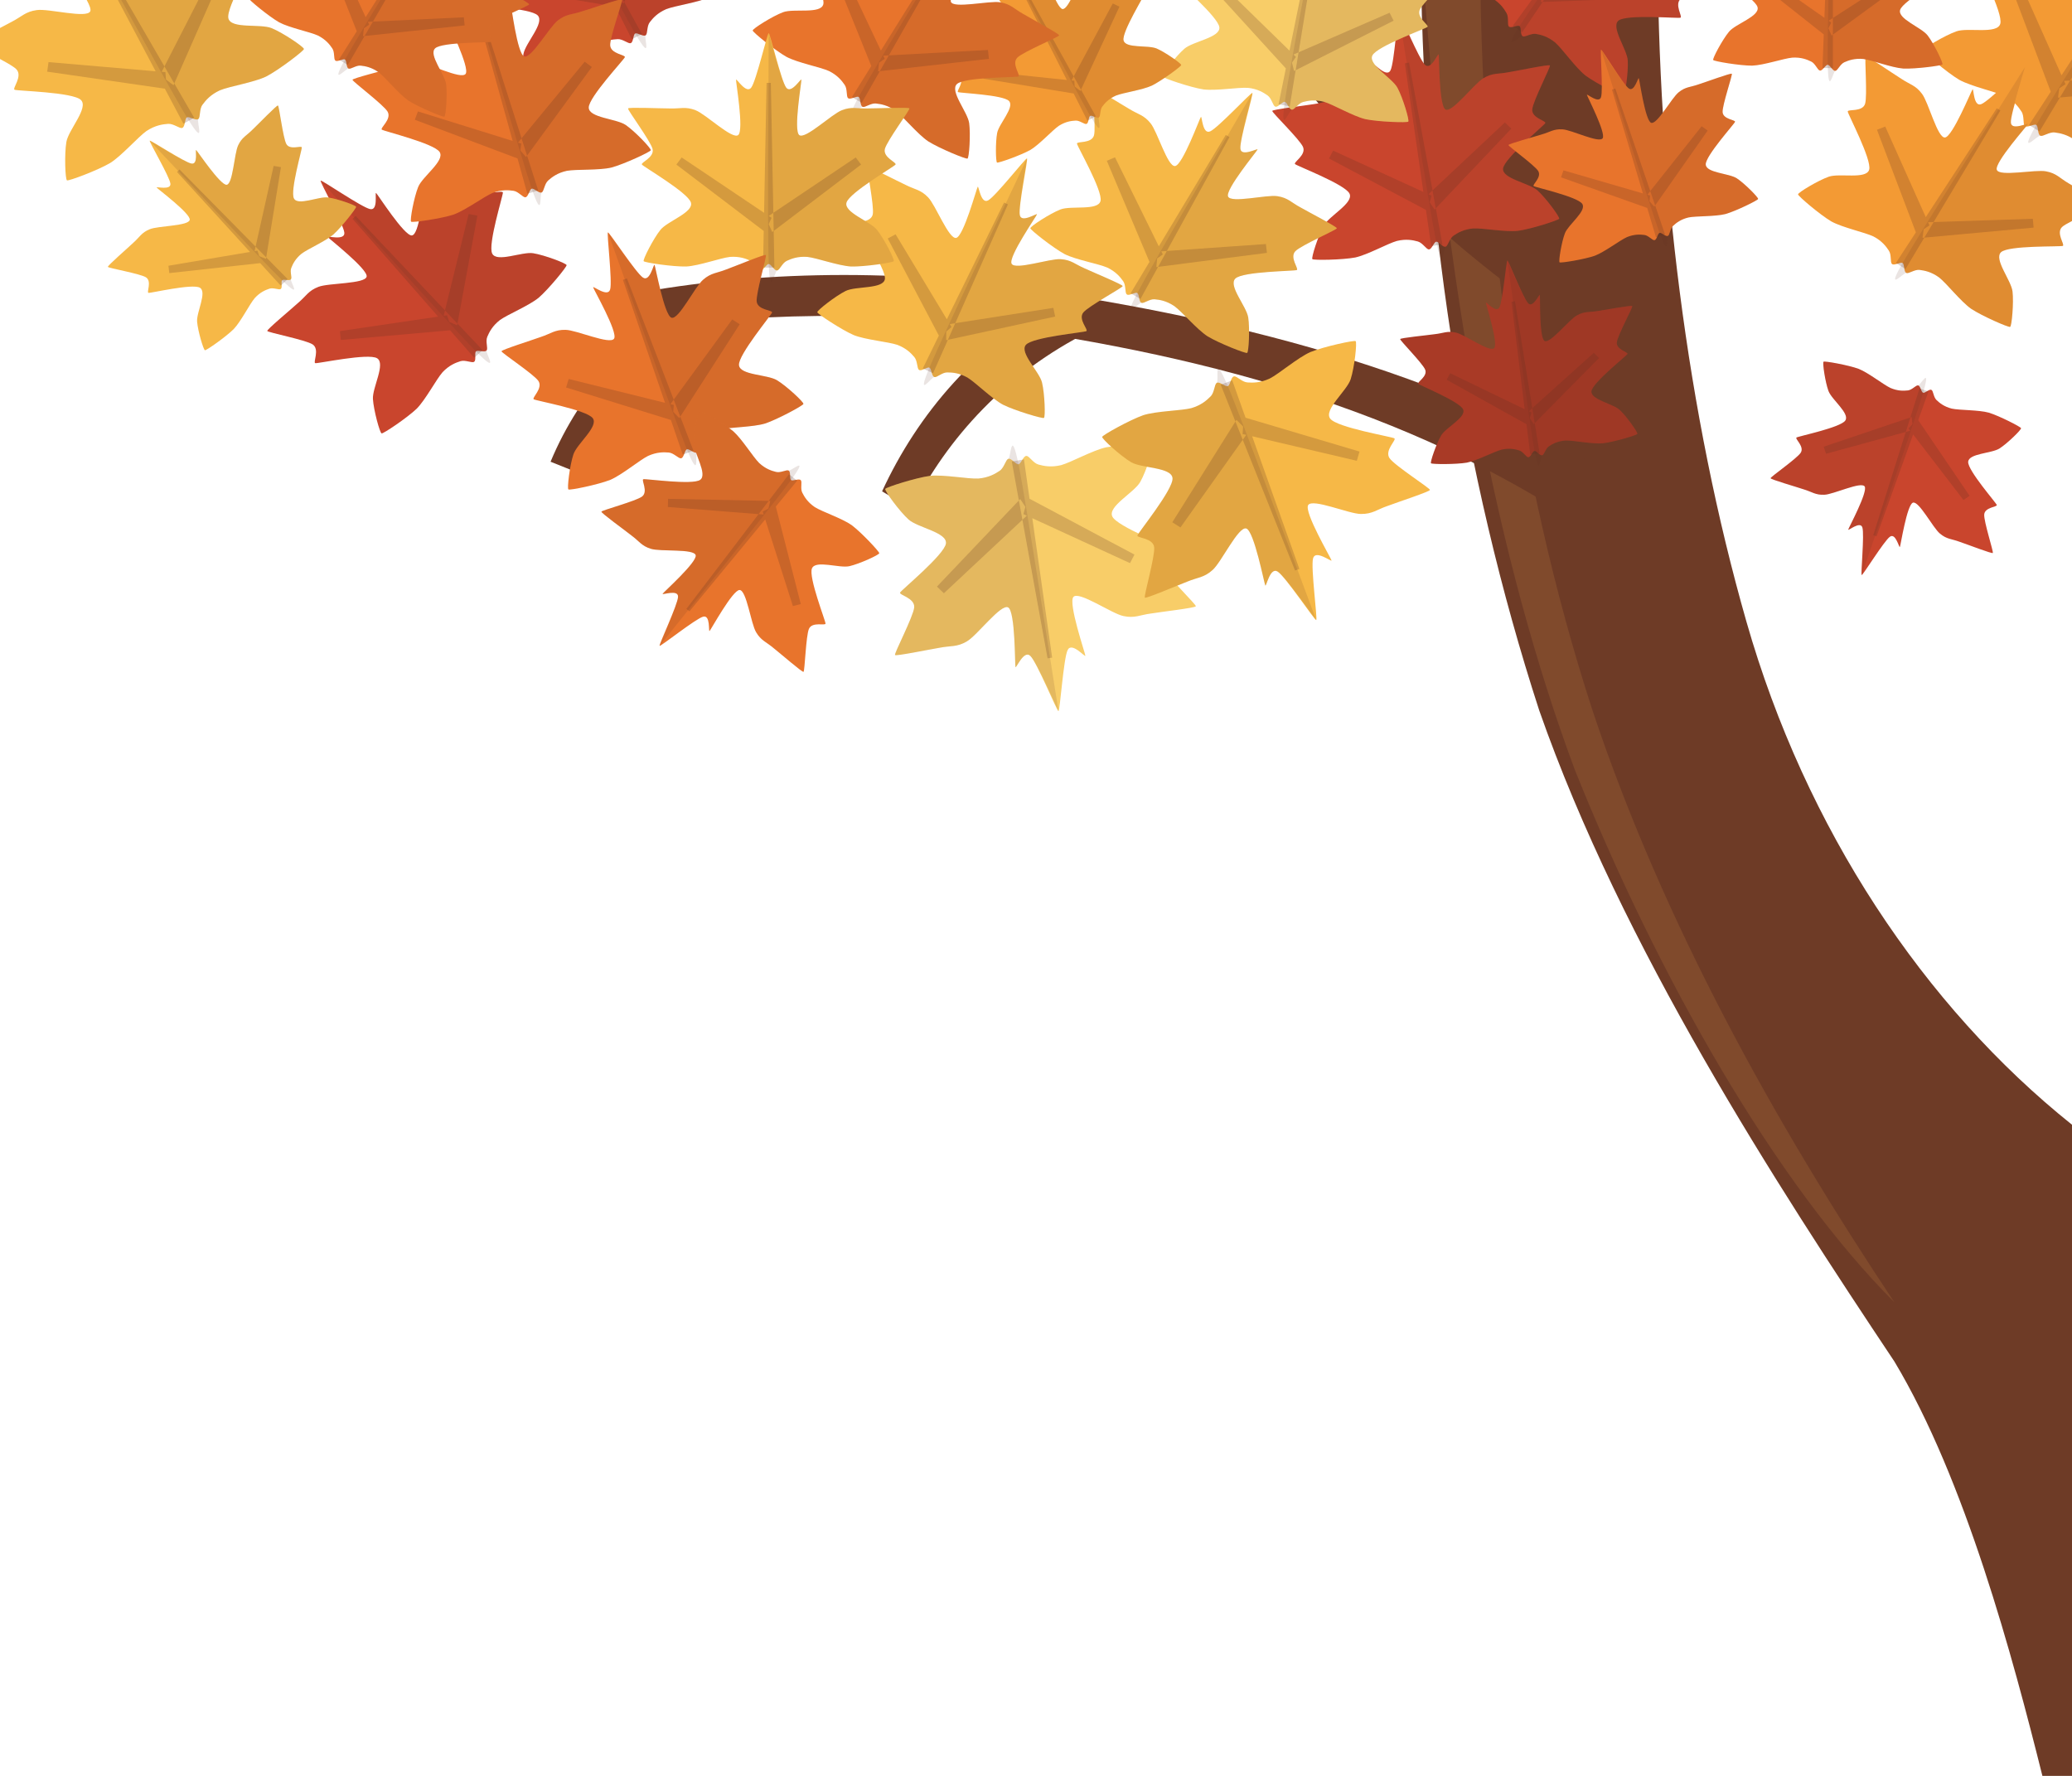
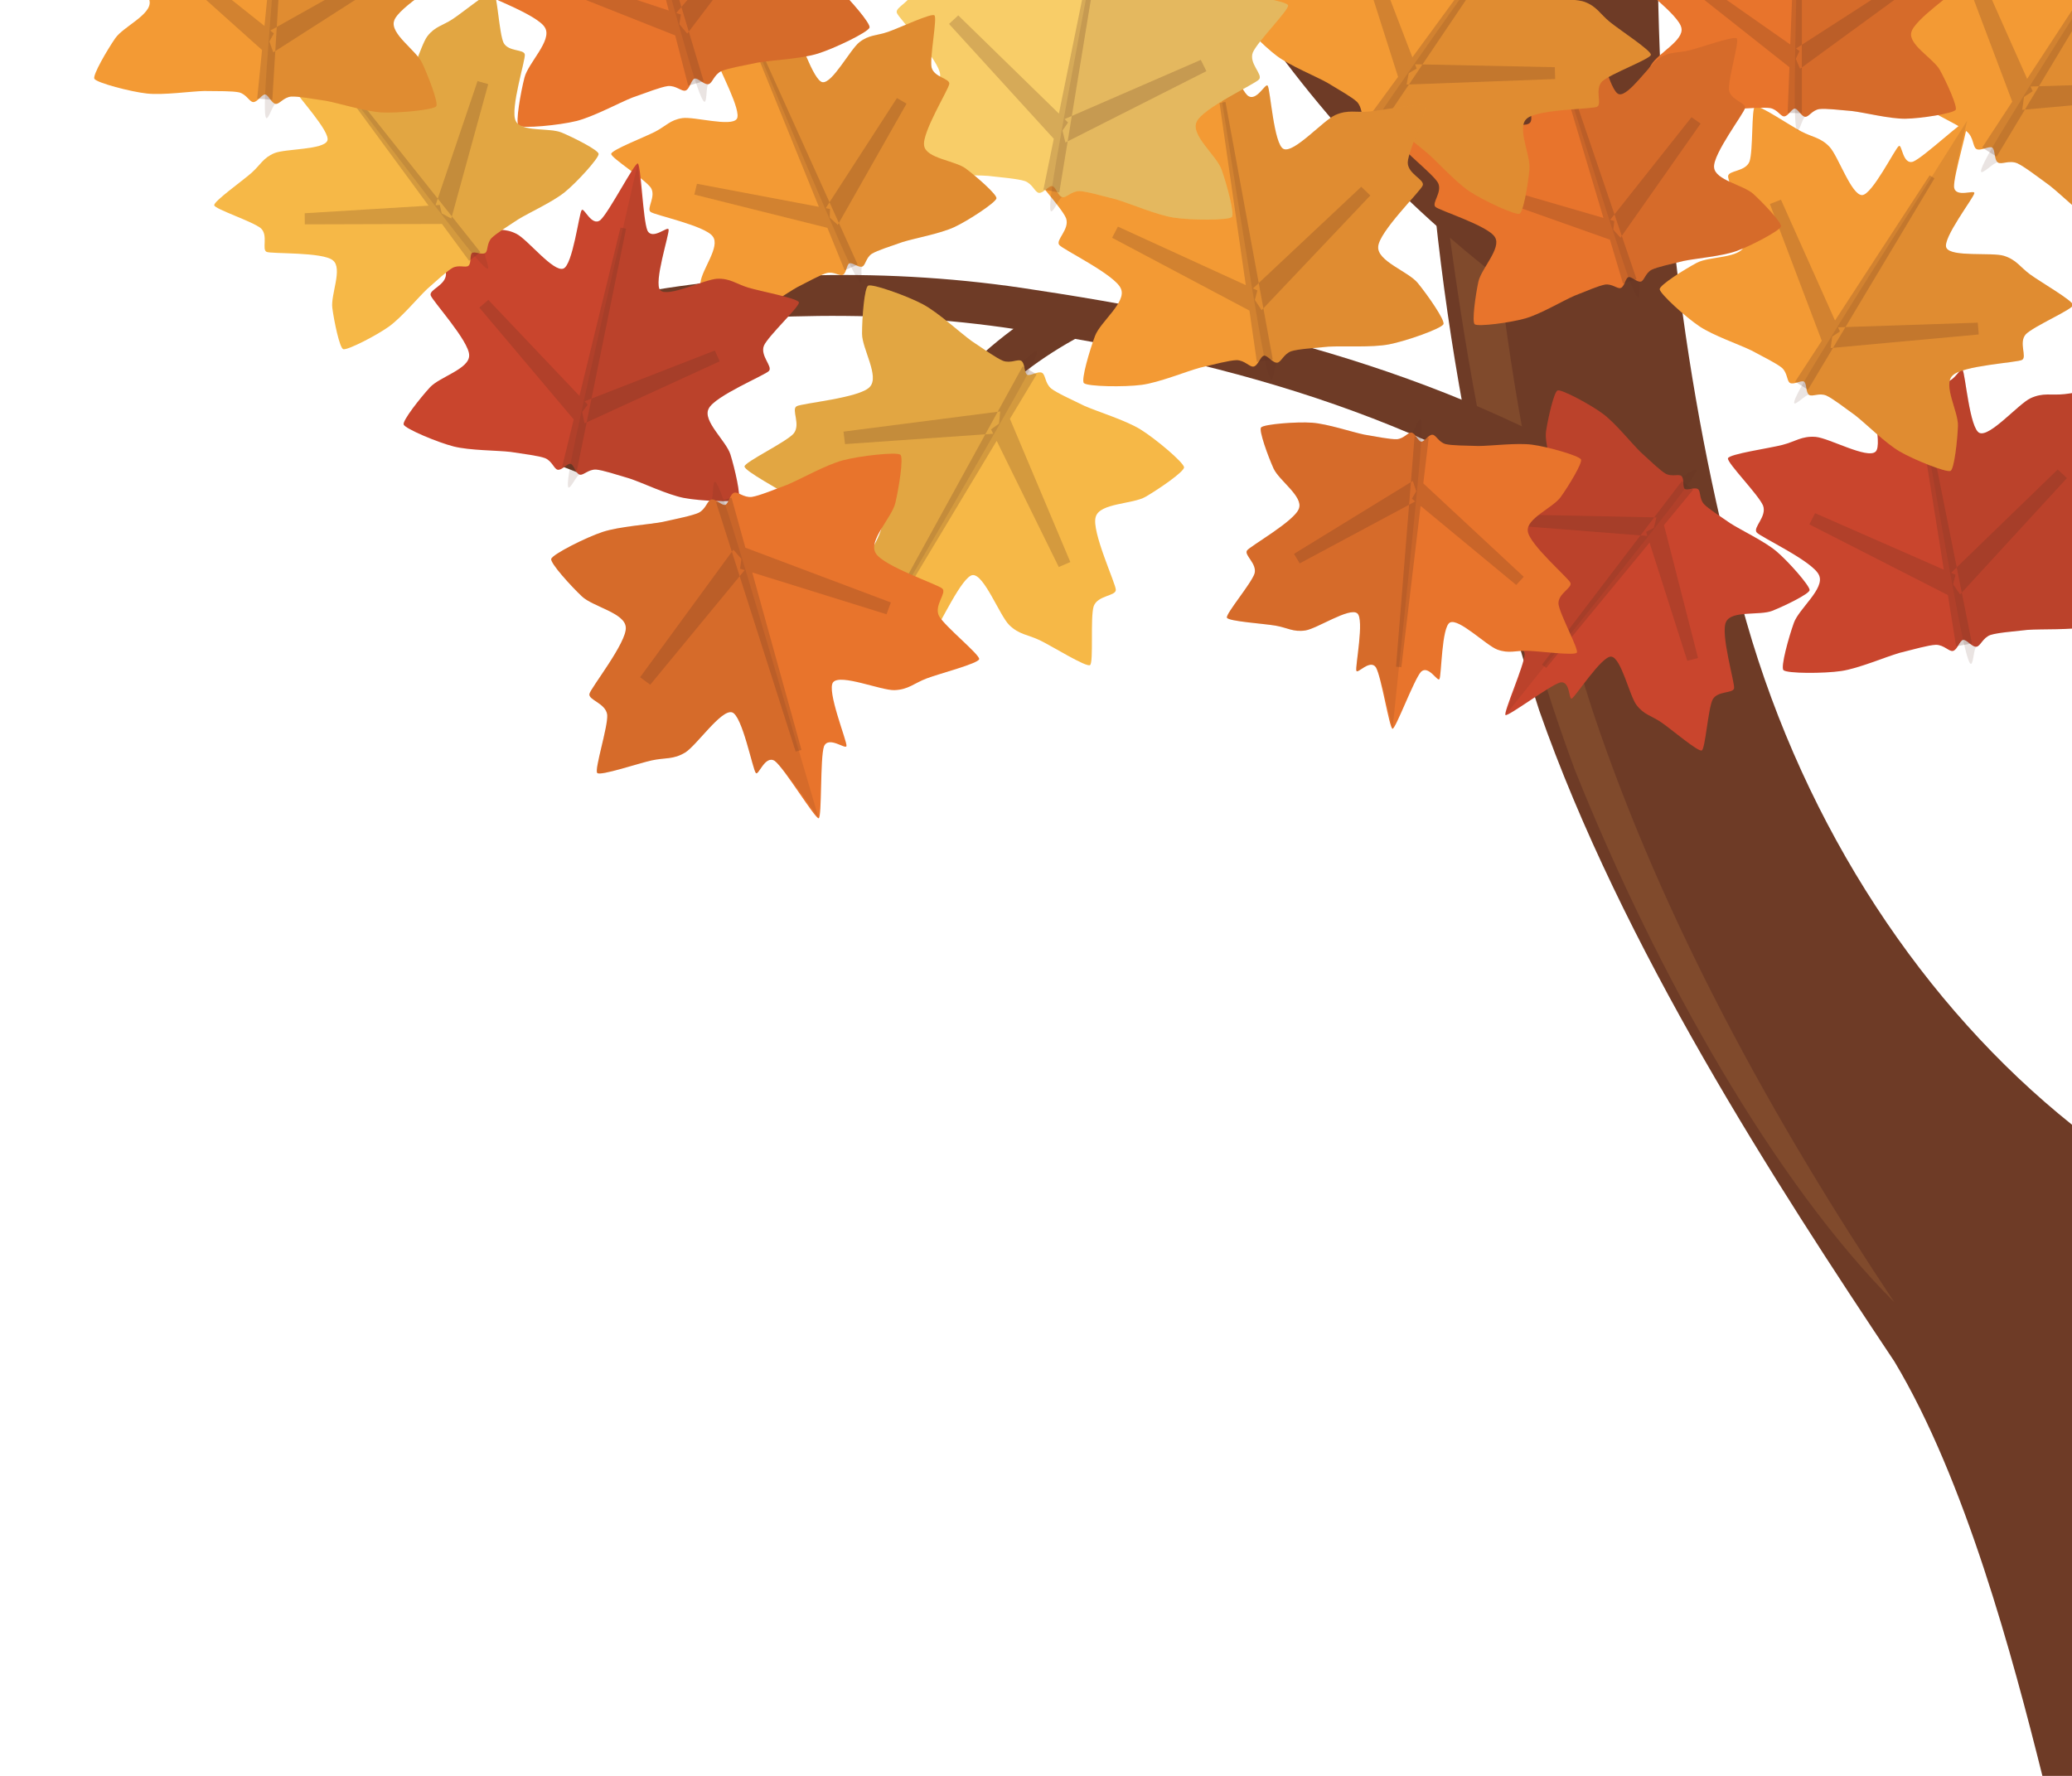
<svg xmlns="http://www.w3.org/2000/svg" viewBox="0 0 700 600">
  <defs>
-     <path id="harvest-maple-right-leaf" d="M0 -50C0.4 -50 3.5 -36.6 4.9 -34.7C6.3 -32.7 9.1 -37.4 9.2 -36.9C9.3 -36.4 6.9 -22.6 8.6 -21.3C10.3 -20 17.7 -27.2 20.6 -28.3C23.4 -29.4 24.9 -28.7 27.8 -28.8C30.6 -28.8 39.5 -29.2 39.6 -28.8C39.8 -28.4 33.3 -19.7 32.7 -17.4C32.1 -15 36.1 -13.6 35.7 -13C35.3 -12.4 22.7 -5.1 21.9 -2.3C21.1 0.5 28.5 2.9 30.5 5.4C32.5 7.9 35.5 13.8 35.2 14.2C35 14.6 26.9 15.8 23.2 15.7C19.6 15.5 13.6 13.3 10.9 13C8.2 12.8 6.4 13.5 5.1 14.1C3.8 14.7 3.1 16.7 2.4 16.8C1.6 17 0.7 15 0 15C-0.7 15 -1.6 17 -2.4 16.8C-3.1 16.7 -3.8 14.7 -5.1 14.1C-6.4 13.5 -8.2 12.8 -10.9 13C-13.6 13.3 -19.6 15.5 -23.2 15.7C-26.9 15.8 -35 14.6 -35.2 14.2C-35.5 13.8 -32.5 7.9 -30.5 5.4C-28.5 2.9 -21.1 0.5 -21.9 -2.3C-22.7 -5.1 -35.3 -12.4 -35.7 -13C-36.1 -13.6 -32.1 -15 -32.7 -17.4C-33.3 -19.7 -39.8 -28.4 -39.6 -28.8C-39.5 -29.2 -30.6 -28.8 -27.8 -28.8C-24.9 -28.7 -23.4 -29.4 -20.6 -28.3C-17.7 -27.2 -10.3 -20 -8.6 -21.3C-6.9 -22.6 -9.3 -36.4 -9.2 -36.9C-9.1 -37.4 -6.3 -32.7 -4.9 -34.7C-3.5 -36.6 -0.4 -50 0 -50Z" />
-     <path id="harvest-maple-right-half" d="M0 -50C0.2 -49.4 3.5 -36.6 4.9 -34.7C6.3 -32.7 9.1 -37.4 9.2 -36.9C9.3 -36.4 6.9 -22.6 8.6 -21.3C10.3 -20 17.7 -27.2 20.6 -28.3C23.4 -29.4 24.9 -28.7 27.8 -28.8C30.6 -28.8 39.5 -29.2 39.6 -28.8C39.8 -28.4 33.3 -19.7 32.7 -17.4C32.1 -15 36.1 -13.6 35.7 -13C35.3 -12.4 22.7 -5.1 21.9 -2.3C21.1 0.5 28.5 2.9 30.5 5.4C32.5 7.9 35.5 13.8 35.2 14.2C35 14.6 26.9 15.8 23.2 15.7C19.6 15.5 13.6 13.3 10.9 13C8.2 12.8 6.4 13.5 5.1 14.1C3.8 14.7 3.1 16.7 2.4 16.8C1.6 17 0.4 25 0 15C-0.4 5 0 -40.2 0 -50Z" />
+     <path id="harvest-maple-right-leaf" d="M0 -50C0.7 -50 3.7 -38.5 5.1 -36.6C6.6 -34.8 9.1 -38.6 9.4 -37.8C9.8 -37 8.7 -26 10.5 -24.9C12.4 -23.7 19.1 -29.2 21.7 -29.9C24.4 -30.6 25.8 -29.7 28.5 -29.5C31.2 -29.3 39.2 -29.6 39.6 -28.8C40 -28 34.9 -20.6 34.4 -18.3C34 -16 37.2 -14.4 36.6 -13.3C36.1 -12.3 26.5 -5.6 25.9 -2.7C25.2 0.1 31 3.1 32.5 5.7C34 8.3 36.7 13.9 36.2 14.6C35.6 15.4 28.4 16.7 24.9 16.8C21.4 16.9 15.8 15.6 12.9 15.3C9.9 15.1 7 14.8 5.5 15C3.9 15.3 3.2 16.8 2.4 16.8C1.5 16.8 0.7 15 0 15C-0.7 15 -1.5 16.8 -2.4 16.8C-3.2 16.8 -3.9 15.3 -5.5 15C-7 14.8 -9.9 15.1 -12.9 15.3C-15.8 15.6 -21.4 16.9 -24.9 16.8C-28.4 16.7 -35.6 15.4 -36.2 14.6C-36.7 13.9 -34 8.3 -32.5 5.7C-31 3.1 -25.2 0.1 -25.9 -2.7C-26.5 -5.6 -36.1 -12.3 -36.6 -13.3C-37.2 -14.4 -34 -16 -34.4 -18.3C-34.9 -20.6 -40 -28 -39.6 -28.8C-39.2 -29.6 -31.2 -29.3 -28.5 -29.5C-25.8 -29.7 -24.4 -30.6 -21.7 -29.9C-19.1 -29.2 -12.4 -23.7 -10.5 -24.9C-8.7 -26 -9.8 -37 -9.4 -37.8C-9.1 -38.6 -6.6 -34.8 -5.1 -36.6C-3.7 -38.5 -0.7 -50 0 -50Z" />
+     <path id="harvest-maple-right-half" d="M0 -50C0.3 -49.1 3.7 -38.5 5.1 -36.6C6.6 -34.8 9.1 -38.6 9.4 -37.8C9.8 -37 8.7 -26 10.5 -24.9C12.4 -23.7 19.1 -29.2 21.7 -29.9C24.4 -30.6 25.8 -29.7 28.5 -29.5C31.2 -29.3 39.2 -29.6 39.6 -28.8C40 -28 34.9 -20.6 34.4 -18.3C34 -16 37.2 -14.4 36.6 -13.3C36.1 -12.3 26.5 -5.6 25.9 -2.7C25.2 0.1 31 3.1 32.5 5.7C34 8.3 36.7 13.9 36.2 14.6C35.6 15.4 28.4 16.7 24.9 16.8C21.4 16.9 15.8 15.6 12.9 15.3C9.9 15.1 7 14.8 5.5 15C3.9 15.3 3.2 16.8 2.4 16.8C1.5 16.8 0.4 25 0 15C-0.4 5 0 -40.2 0 -50Z" />
    <path id="harvest-maple-right-vein" d="M-1.6 16L-0.6-36L0.6-36L1.6 16ZM-1 6L-26-13L-24.5-15L0.8 2ZM1 6L26-13L24.5-15L-0.8 2Z" />
  </defs>
  <path d="M700 600L700 380C650 340 610 280 590 210C570 140 560 60 560 -20L480 -20C480 70 494 160 520 240C548 320 600 400 640 460C664 500 680 560 690 600Z" fill="#6e3b26" />
  <path d="M480 -20L500 -20C500 70 512 160 538 240C562 312 600 380 640 440C600 400 560 330 532 260C506 190 488 100 480 -20Z" fill="#87502f" opacity="0.7" />
  <path d="M560 170C500 130 430 110 350 98C300 90 250 92 210 100L208 112C252 106 300 104 348 112C426 124 494 146 552 190Z" fill="#6e3b26" />
  <path d="M530 90C490 60 460 30 430 -10L418 -2C446 40 478 74 520 104Z" fill="#6e3b26" />
  <path d="M360 100C330 116 310 140 298 166L308 172C320 148 340 126 368 112Z" fill="#6e3b26" />
  <path d="M240 98C214 112 196 132 186 156L196 160C206 138 224 120 248 108Z" fill="#6e3b26" />
  <g class="harvest-sway harvest-sway-0" style="transform-box: view-box; transform-origin: 560px 160px">
-     <use href="#harvest-maple-right-leaf" transform="translate(523.7 -5.9) rotate(35.1) scale(1.2)" fill="#c9452d" />
-     <use href="#harvest-maple-right-half" transform="translate(523.7 -5.9) rotate(35.1) scale(1.2)" fill="#5B2E1F" opacity="0.13" />
-     <use href="#harvest-maple-right-vein" transform="translate(523.7 -5.9) rotate(35.1) scale(1.2)" fill="#5B2E1F" opacity="0.22" />
-     <use href="#harvest-maple-right-leaf" transform="translate(482.3 63.9) rotate(-9.3) scale(1.2)" fill="#c9452d" />
-     <use href="#harvest-maple-right-half" transform="translate(482.3 63.9) rotate(-9.3) scale(1.2)" fill="#5B2E1F" opacity="0.13" />
-     <use href="#harvest-maple-right-vein" transform="translate(482.3 63.9) rotate(-9.3) scale(1.2)" fill="#5B2E1F" opacity="0.22" />
-     <use href="#harvest-maple-right-leaf" transform="translate(516.3 137.5) rotate(-8.1) scale(1)" fill="#a93a26" />
-     <use href="#harvest-maple-right-half" transform="translate(516.3 137.5) rotate(-8.1) scale(1)" fill="#5B2E1F" opacity="0.13" />
-     <use href="#harvest-maple-right-vein" transform="translate(516.3 137.5) rotate(-8.1) scale(1)" fill="#5B2E1F" opacity="0.22" />
-     <use href="#harvest-maple-right-leaf" transform="translate(644.9 146.9) rotate(198.6) scale(1)" fill="#c9452d" />
-     <use href="#harvest-maple-right-half" transform="translate(644.9 146.9) rotate(198.6) scale(1)" fill="#5B2E1F" opacity="0.13" />
-     <use href="#harvest-maple-right-vein" transform="translate(644.9 146.9) rotate(198.6) scale(1)" fill="#5B2E1F" opacity="0.22" />
-     <use href="#harvest-maple-right-leaf" transform="translate(698.3 25.7) rotate(32.1) scale(1.3)" fill="#f39a34" />
-     <use href="#harvest-maple-right-half" transform="translate(698.3 25.7) rotate(32.1) scale(1.3)" fill="#5B2E1F" opacity="0.13" />
-     <use href="#harvest-maple-right-vein" transform="translate(698.3 25.7) rotate(32.1) scale(1.3)" fill="#5B2E1F" opacity="0.22" />
-     <use href="#harvest-maple-right-leaf" transform="translate(652.3 73.6) rotate(32) scale(1.2)" fill="#f39a34" />
-     <use href="#harvest-maple-right-half" transform="translate(652.3 73.6) rotate(32) scale(1.2)" fill="#5B2E1F" opacity="0.13" />
-     <use href="#harvest-maple-right-vein" transform="translate(652.3 73.6) rotate(32) scale(1.2)" fill="#5B2E1F" opacity="0.22" />
-     <use href="#harvest-maple-right-leaf" transform="translate(617.8 5.4) rotate(1.1) scale(1.1)" fill="#e8742c" />
-     <use href="#harvest-maple-right-half" transform="translate(617.8 5.4) rotate(1.1) scale(1.1)" fill="#5B2E1F" opacity="0.13" />
-     <use href="#harvest-maple-right-vein" transform="translate(617.8 5.4) rotate(1.1) scale(1.1)" fill="#5B2E1F" opacity="0.22" />
-     <use href="#harvest-maple-right-leaf" transform="translate(556.1 64.4) rotate(-17.7) scale(1)" fill="#e8742c" />
-     <use href="#harvest-maple-right-half" transform="translate(556.1 64.4) rotate(-17.7) scale(1)" fill="#5B2E1F" opacity="0.13" />
-     <use href="#harvest-maple-right-vein" transform="translate(556.1 64.4) rotate(-17.7) scale(1)" fill="#5B2E1F" opacity="0.22" />
+     <use href="#harvest-maple-right-leaf" transform="translate(658.7 191.1) rotate(-10.2) scale(1.7)" fill="#c9452d" />
+     <use href="#harvest-maple-right-half" transform="translate(658.7 191.1) rotate(-10.2) scale(1.7)" fill="#5B2E1F" opacity="0.13" />
+     <use href="#harvest-maple-right-vein" transform="translate(658.7 191.1) rotate(-10.2) scale(1.7)" fill="#5B2E1F" opacity="0.22" />
+     <use href="#harvest-maple-right-leaf" transform="translate(555.2 182.8) rotate(218.4) scale(1.5)" fill="#c9452d" />
+     <use href="#harvest-maple-right-half" transform="translate(555.2 182.8) rotate(218.4) scale(1.5)" fill="#5B2E1F" opacity="0.13" />
+     <use href="#harvest-maple-right-vein" transform="translate(555.2 182.8) rotate(218.4) scale(1.5)" fill="#5B2E1F" opacity="0.22" />
+     <use href="#harvest-maple-right-leaf" transform="translate(687.4 27) rotate(32.1) scale(1.8)" fill="#f39a34" />
+     <use href="#harvest-maple-right-half" transform="translate(687.4 27) rotate(32.1) scale(1.8)" fill="#5B2E1F" opacity="0.13" />
+     <use href="#harvest-maple-right-vein" transform="translate(687.4 27) rotate(32.1) scale(1.8)" fill="#5B2E1F" opacity="0.22" />
+     <use href="#harvest-maple-right-leaf" transform="translate(622.2 108.6) rotate(32) scale(1.6)" fill="#f39a34" />
+     <use href="#harvest-maple-right-half" transform="translate(622.2 108.6) rotate(32) scale(1.6)" fill="#5B2E1F" opacity="0.13" />
+     <use href="#harvest-maple-right-vein" transform="translate(622.2 108.6) rotate(32) scale(1.6)" fill="#5B2E1F" opacity="0.22" />
+     <use href="#harvest-maple-right-leaf" transform="translate(606.8 14.2) rotate(1.1) scale(1.5)" fill="#e8742c" />
+     <use href="#harvest-maple-right-half" transform="translate(606.8 14.2) rotate(1.1) scale(1.5)" fill="#5B2E1F" opacity="0.13" />
+     <use href="#harvest-maple-right-vein" transform="translate(606.8 14.2) rotate(1.1) scale(1.5)" fill="#5B2E1F" opacity="0.22" />
+     <use href="#harvest-maple-right-leaf" transform="translate(543.3 72.2) rotate(-17.7) scale(1.5)" fill="#e8742c" />
+     <use href="#harvest-maple-right-half" transform="translate(543.3 72.2) rotate(-17.7) scale(1.5)" fill="#5B2E1F" opacity="0.13" />
+     <use href="#harvest-maple-right-vein" transform="translate(543.3 72.2) rotate(-17.7) scale(1.5)" fill="#5B2E1F" opacity="0.22" />
  </g>
  <g class="harvest-sway harvest-sway-1" style="transform-box: view-box; transform-origin: 380px 110px">
-     <use href="#harvest-maple-right-leaf" transform="translate(437.3 16.7) rotate(10.4) scale(1.2)" fill="#f8cd68" />
-     <use href="#harvest-maple-right-half" transform="translate(437.3 16.7) rotate(10.4) scale(1.2)" fill="#5B2E1F" opacity="0.13" />
-     <use href="#harvest-maple-right-vein" transform="translate(437.3 16.7) rotate(10.4) scale(1.2)" fill="#5B2E1F" opacity="0.22" />
-     <use href="#harvest-maple-right-leaf" transform="translate(393.2 83.4) rotate(29.9) scale(1.2)" fill="#f6b847" />
-     <use href="#harvest-maple-right-half" transform="translate(393.2 83.4) rotate(29.9) scale(1.2)" fill="#5B2E1F" opacity="0.13" />
-     <use href="#harvest-maple-right-vein" transform="translate(393.2 83.4) rotate(29.9) scale(1.2)" fill="#5B2E1F" opacity="0.22" />
-     <use href="#harvest-maple-right-leaf" transform="translate(361.3 25.9) rotate(-27.9) scale(1)" fill="#f39a34" />
-     <use href="#harvest-maple-right-half" transform="translate(361.3 25.9) rotate(-27.9) scale(1)" fill="#5B2E1F" opacity="0.13" />
-     <use href="#harvest-maple-right-vein" transform="translate(361.3 25.9) rotate(-27.9) scale(1)" fill="#5B2E1F" opacity="0.22" />
-     <use href="#harvest-maple-right-leaf" transform="translate(321.6 107.9) rotate(25) scale(1.2)" fill="#f6b847" />
-     <use href="#harvest-maple-right-half" transform="translate(321.6 107.9) rotate(25) scale(1.2)" fill="#5B2E1F" opacity="0.13" />
-     <use href="#harvest-maple-right-vein" transform="translate(321.6 107.9) rotate(25) scale(1.2)" fill="#5B2E1F" opacity="0.22" />
-     <use href="#harvest-maple-right-leaf" transform="translate(299.3 17.3) rotate(30.8) scale(1.2)" fill="#e8742c" />
-     <use href="#harvest-maple-right-half" transform="translate(299.3 17.3) rotate(30.8) scale(1.2)" fill="#5B2E1F" opacity="0.13" />
-     <use href="#harvest-maple-right-vein" transform="translate(299.3 17.3) rotate(30.8) scale(1.2)" fill="#5B2E1F" opacity="0.22" />
-     <use href="#harvest-maple-right-leaf" transform="translate(259.7 71.2) rotate(0) scale(1.2)" fill="#f6b847" />
-     <use href="#harvest-maple-right-half" transform="translate(259.7 71.2) rotate(0) scale(1.2)" fill="#5B2E1F" opacity="0.13" />
-     <use href="#harvest-maple-right-vein" transform="translate(259.7 71.2) rotate(0) scale(1.2)" fill="#5B2E1F" opacity="0.22" />
-     <use href="#harvest-maple-right-leaf" transform="translate(347.2 176.1) rotate(170.8) scale(1.3)" fill="#f8cd68" />
-     <use href="#harvest-maple-right-half" transform="translate(347.2 176.1) rotate(170.8) scale(1.3)" fill="#5B2E1F" opacity="0.13" />
-     <use href="#harvest-maple-right-vein" transform="translate(347.2 176.1) rotate(170.8) scale(1.3)" fill="#5B2E1F" opacity="0.22" />
-     <use href="#harvest-maple-right-leaf" transform="translate(421.7 148.7) rotate(159.3) scale(1.3)" fill="#f6b847" />
-     <use href="#harvest-maple-right-half" transform="translate(421.7 148.7) rotate(159.3) scale(1.3)" fill="#5B2E1F" opacity="0.13" />
-     <use href="#harvest-maple-right-vein" transform="translate(421.7 148.7) rotate(159.3) scale(1.3)" fill="#5B2E1F" opacity="0.22" />
+     <use href="#harvest-maple-right-leaf" transform="translate(479.4 19.8) rotate(35.1) scale(1.6)" fill="#f39a34" />
+     <use href="#harvest-maple-right-half" transform="translate(479.4 19.8) rotate(35.1) scale(1.6)" fill="#5B2E1F" opacity="0.13" />
+     <use href="#harvest-maple-right-vein" transform="translate(479.4 19.8) rotate(35.1) scale(1.6)" fill="#5B2E1F" opacity="0.22" />
+     <use href="#harvest-maple-right-leaf" transform="translate(422.9 95) rotate(-9.3) scale(1.7)" fill="#f39a34" />
+     <use href="#harvest-maple-right-half" transform="translate(422.9 95) rotate(-9.3) scale(1.7)" fill="#5B2E1F" opacity="0.13" />
+     <use href="#harvest-maple-right-vein" transform="translate(422.9 95) rotate(-9.3) scale(1.7)" fill="#5B2E1F" opacity="0.22" />
+     <use href="#harvest-maple-right-leaf" transform="translate(360.1 37.8) rotate(10.4) scale(1.7)" fill="#f8cd68" />
+     <use href="#harvest-maple-right-half" transform="translate(360.1 37.8) rotate(10.4) scale(1.7)" fill="#5B2E1F" opacity="0.13" />
+     <use href="#harvest-maple-right-vein" transform="translate(360.1 37.8) rotate(10.4) scale(1.7)" fill="#5B2E1F" opacity="0.22" />
+     <use href="#harvest-maple-right-leaf" transform="translate(334.3 148.7) rotate(209.9) scale(1.7)" fill="#f6b847" />
+     <use href="#harvest-maple-right-half" transform="translate(334.3 148.7) rotate(209.9) scale(1.7)" fill="#5B2E1F" opacity="0.13" />
+     <use href="#harvest-maple-right-vein" transform="translate(334.3 148.7) rotate(209.9) scale(1.7)" fill="#5B2E1F" opacity="0.22" />
+     <use href="#harvest-maple-right-leaf" transform="translate(278.1 68.3) rotate(-23.2) scale(1.5)" fill="#f39a34" />
+     <use href="#harvest-maple-right-half" transform="translate(278.1 68.3) rotate(-23.2) scale(1.5)" fill="#5B2E1F" opacity="0.13" />
+     <use href="#harvest-maple-right-vein" transform="translate(278.1 68.3) rotate(-23.2) scale(1.5)" fill="#5B2E1F" opacity="0.22" />
+     <use href="#harvest-maple-right-leaf" transform="translate(477.9 171.6) rotate(185.7) scale(1.5)" fill="#e8742c" />
+     <use href="#harvest-maple-right-half" transform="translate(477.9 171.6) rotate(185.7) scale(1.5)" fill="#5B2E1F" opacity="0.13" />
+     <use href="#harvest-maple-right-vein" transform="translate(477.9 171.6) rotate(185.7) scale(1.5)" fill="#5B2E1F" opacity="0.22" />
  </g>
  <g class="harvest-sway harvest-sway-2" style="transform-box: view-box; transform-origin: 230px 110px">
-     <use href="#harvest-maple-right-leaf" transform="translate(148.7 105.4) rotate(-42.3) scale(1.2)" fill="#c9452d" />
-     <use href="#harvest-maple-right-half" transform="translate(148.7 105.4) rotate(-42.3) scale(1.2)" fill="#5B2E1F" opacity="0.13" />
-     <use href="#harvest-maple-right-vein" transform="translate(148.7 105.4) rotate(-42.3) scale(1.2)" fill="#5B2E1F" opacity="0.22" />
-     <use href="#harvest-maple-right-leaf" transform="translate(206.2 -4.6) rotate(-27.8) scale(1.2)" fill="#c9452d" />
-     <use href="#harvest-maple-right-half" transform="translate(206.2 -4.6) rotate(-27.8) scale(1.2)" fill="#5B2E1F" opacity="0.13" />
-     <use href="#harvest-maple-right-vein" transform="translate(206.2 -4.6) rotate(-27.8) scale(1.2)" fill="#5B2E1F" opacity="0.22" />
-     <use href="#harvest-maple-right-leaf" transform="translate(225.9 134.9) rotate(-20) scale(1.2)" fill="#e8742c" />
-     <use href="#harvest-maple-right-half" transform="translate(225.9 134.9) rotate(-20) scale(1.2)" fill="#5B2E1F" opacity="0.13" />
-     <use href="#harvest-maple-right-vein" transform="translate(225.9 134.9) rotate(-20) scale(1.2)" fill="#5B2E1F" opacity="0.22" />
-     <use href="#harvest-maple-right-leaf" transform="translate(174.5 46.5) rotate(-16.6) scale(1.2)" fill="#e8742c" />
-     <use href="#harvest-maple-right-half" transform="translate(174.5 46.5) rotate(-16.6) scale(1.2)" fill="#5B2E1F" opacity="0.13" />
-     <use href="#harvest-maple-right-vein" transform="translate(174.5 46.5) rotate(-16.6) scale(1.2)" fill="#5B2E1F" opacity="0.22" />
-     <use href="#harvest-maple-right-leaf" transform="translate(125.1 6) rotate(31.2) scale(1.1)" fill="#e8742c" />
-     <use href="#harvest-maple-right-half" transform="translate(125.1 6) rotate(31.2) scale(1.1)" fill="#5B2E1F" opacity="0.13" />
-     <use href="#harvest-maple-right-vein" transform="translate(125.1 6) rotate(31.2) scale(1.1)" fill="#5B2E1F" opacity="0.22" />
-     <use href="#harvest-maple-right-leaf" transform="translate(85 83.8) rotate(-43.5) scale(1)" fill="#f6b847" />
-     <use href="#harvest-maple-right-half" transform="translate(85 83.8) rotate(-43.5) scale(1)" fill="#5B2E1F" opacity="0.13" />
-     <use href="#harvest-maple-right-vein" transform="translate(85 83.8) rotate(-43.5) scale(1)" fill="#5B2E1F" opacity="0.22" />
-     <use href="#harvest-maple-right-leaf" transform="translate(257 175.1) rotate(218.4) scale(1.1)" fill="#e8742c" />
-     <use href="#harvest-maple-right-half" transform="translate(257 175.1) rotate(218.4) scale(1.1)" fill="#5B2E1F" opacity="0.13" />
-     <use href="#harvest-maple-right-vein" transform="translate(257 175.1) rotate(218.4) scale(1.1)" fill="#5B2E1F" opacity="0.22" />
-     <use href="#harvest-maple-right-leaf" transform="translate(53.7 22.6) rotate(-29) scale(1.3)" fill="#f6b847" />
-     <use href="#harvest-maple-right-half" transform="translate(53.7 22.6) rotate(-29) scale(1.3)" fill="#5B2E1F" opacity="0.13" />
-     <use href="#harvest-maple-right-vein" transform="translate(53.7 22.6) rotate(-29) scale(1.3)" fill="#5B2E1F" opacity="0.22" />
+     <use href="#harvest-maple-right-leaf" transform="translate(198 133.3) rotate(12.6) scale(1.6)" fill="#c9452d" />
+     <use href="#harvest-maple-right-half" transform="translate(198 133.3) rotate(12.6) scale(1.6)" fill="#5B2E1F" opacity="0.13" />
+     <use href="#harvest-maple-right-vein" transform="translate(198 133.3) rotate(12.6) scale(1.6)" fill="#5B2E1F" opacity="0.22" />
+     <use href="#harvest-maple-right-leaf" transform="translate(227.8 2) rotate(-15.6) scale(1.7)" fill="#e8742c" />
+     <use href="#harvest-maple-right-half" transform="translate(227.8 2) rotate(-15.6) scale(1.7)" fill="#5B2E1F" opacity="0.13" />
+     <use href="#harvest-maple-right-vein" transform="translate(227.8 2) rotate(-15.6) scale(1.7)" fill="#5B2E1F" opacity="0.22" />
+     <use href="#harvest-maple-right-leaf" transform="translate(145.8 67.6) rotate(-37.4) scale(1.5)" fill="#f6b847" />
+     <use href="#harvest-maple-right-half" transform="translate(145.8 67.6) rotate(-37.4) scale(1.5)" fill="#5B2E1F" opacity="0.13" />
+     <use href="#harvest-maple-right-vein" transform="translate(145.8 67.6) rotate(-37.4) scale(1.5)" fill="#5B2E1F" opacity="0.22" />
+     <use href="#harvest-maple-right-leaf" transform="translate(91.5 8) rotate(4.6) scale(1.6)" fill="#f39a34" />
+     <use href="#harvest-maple-right-half" transform="translate(91.5 8) rotate(4.6) scale(1.6)" fill="#5B2E1F" opacity="0.13" />
+     <use href="#harvest-maple-right-vein" transform="translate(91.5 8) rotate(4.6) scale(1.6)" fill="#5B2E1F" opacity="0.22" />
+     <use href="#harvest-maple-right-leaf" transform="translate(252.3 195) rotate(163.4) scale(1.7)" fill="#e8742c" />
+     <use href="#harvest-maple-right-half" transform="translate(252.3 195) rotate(163.4) scale(1.7)" fill="#5B2E1F" opacity="0.13" />
+     <use href="#harvest-maple-right-vein" transform="translate(252.3 195) rotate(163.4) scale(1.7)" fill="#5B2E1F" opacity="0.22" />
  </g>
</svg>
